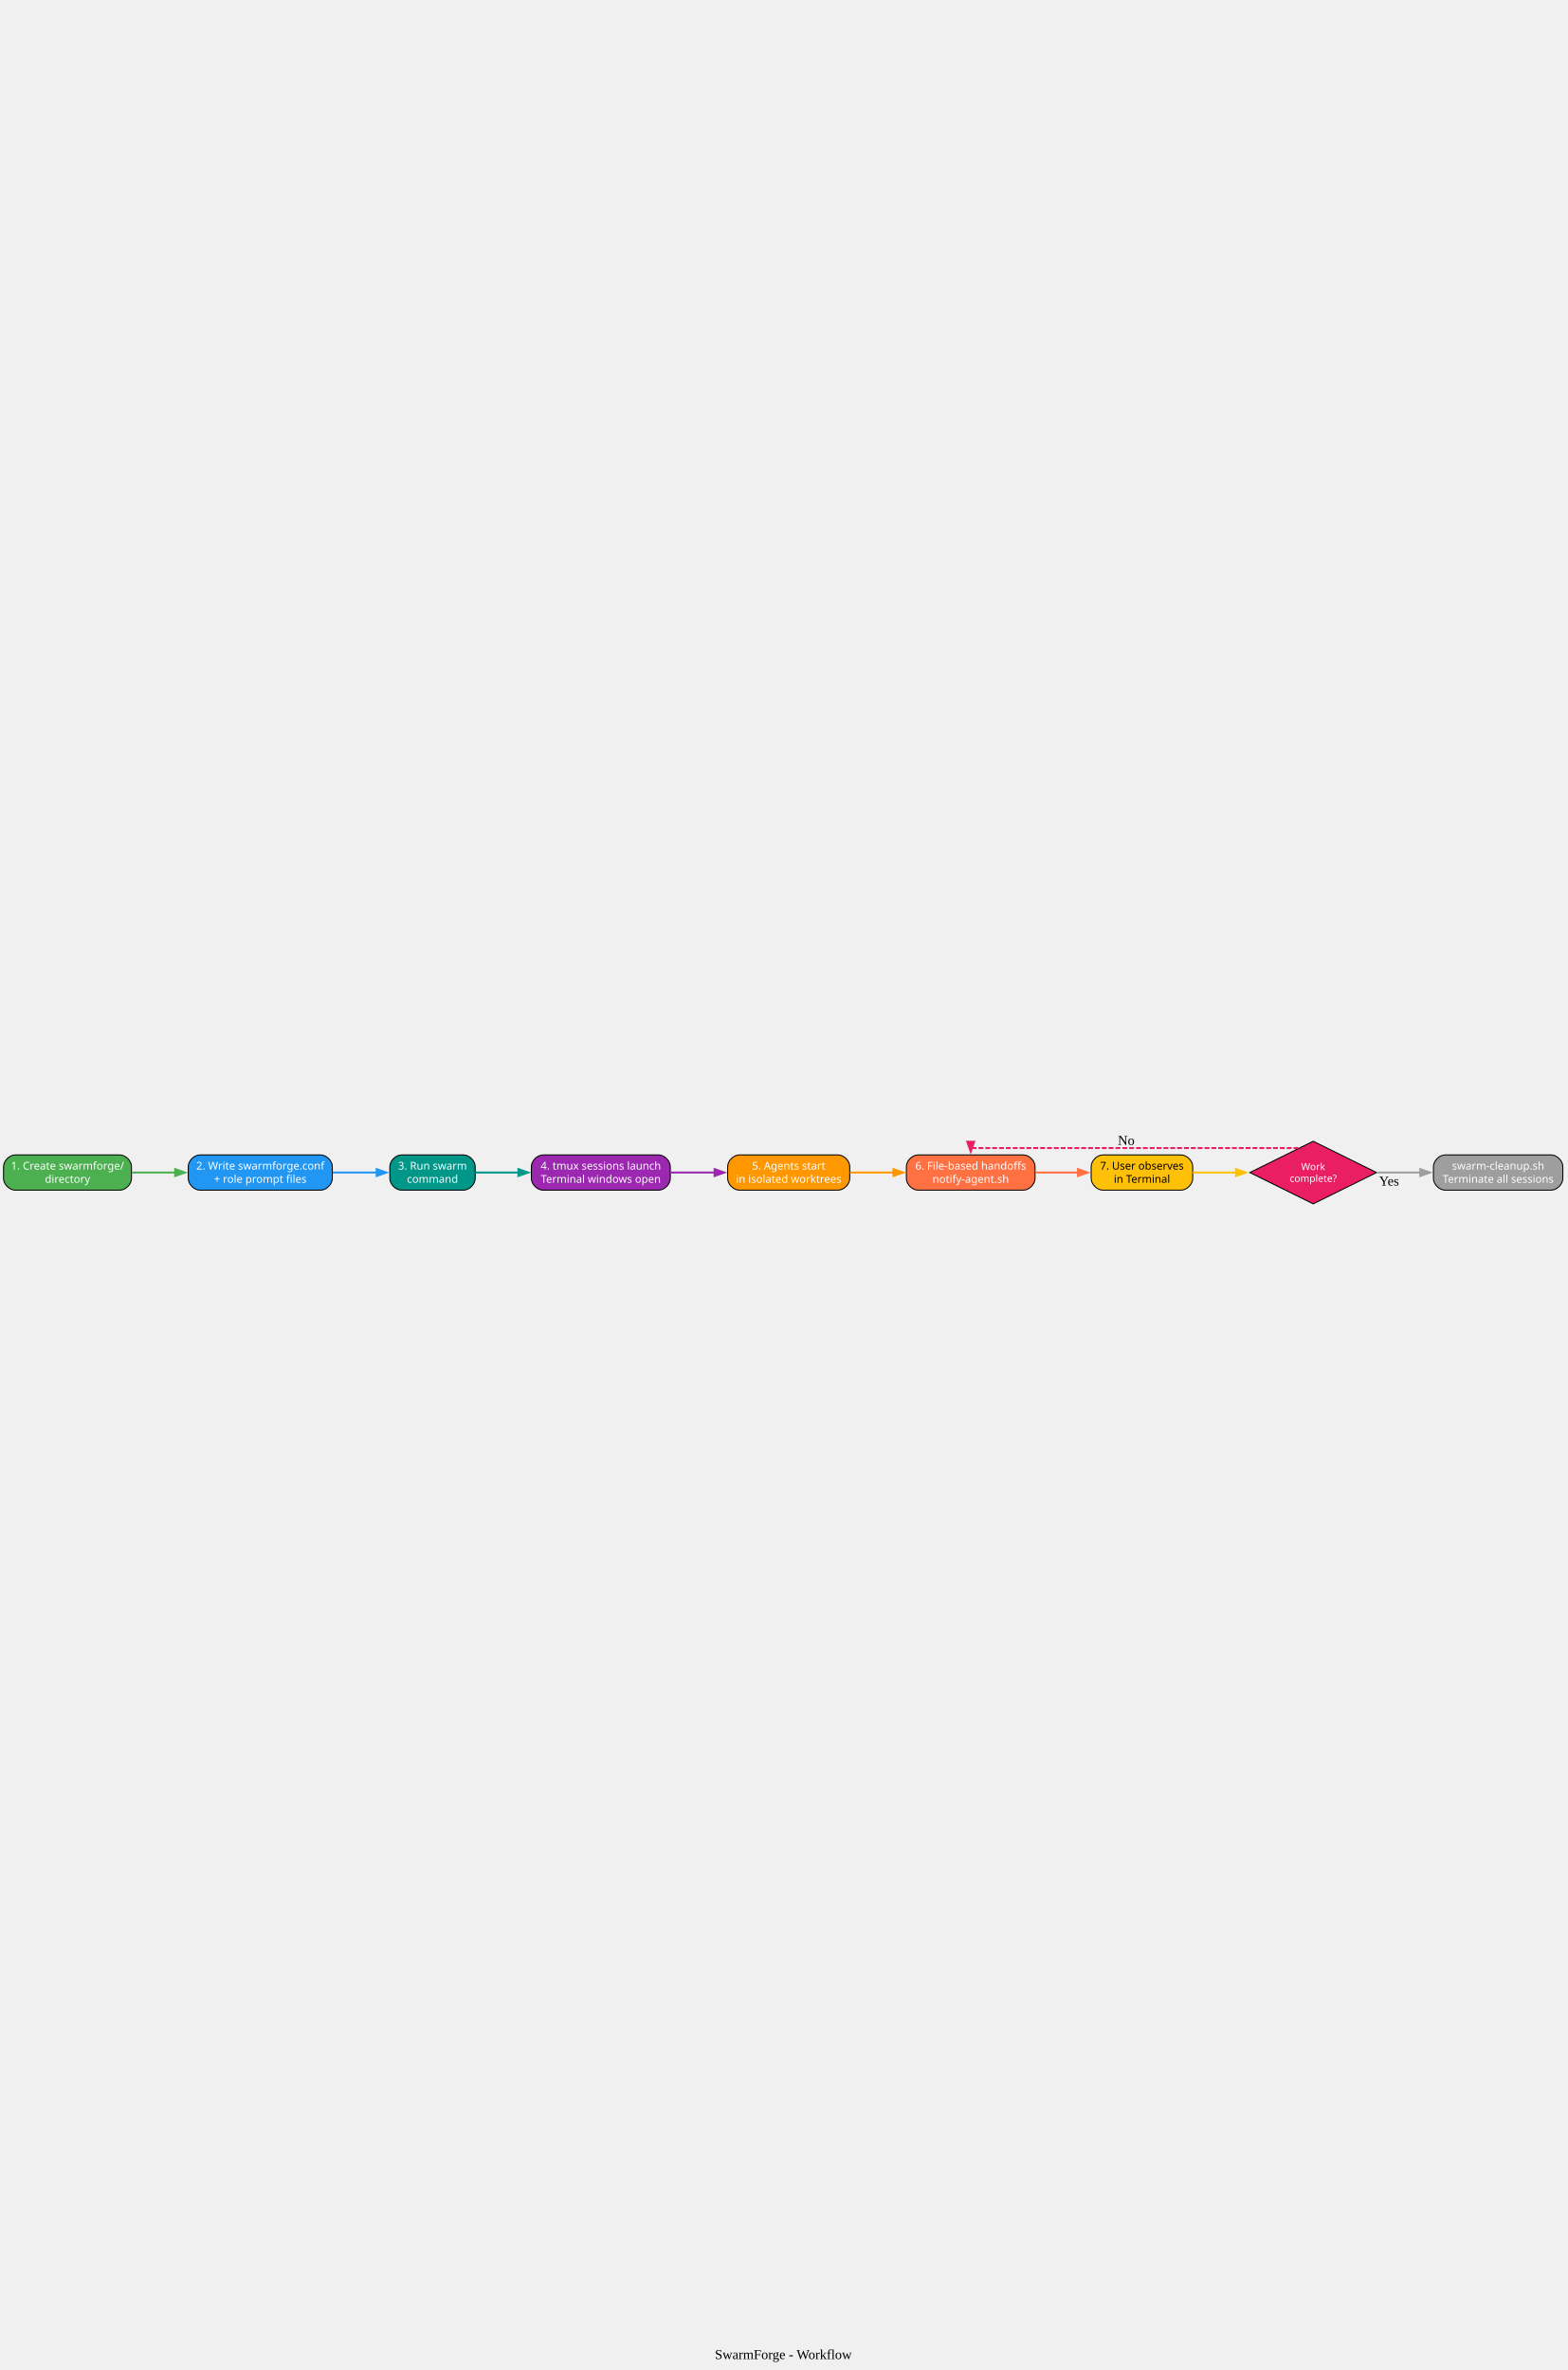
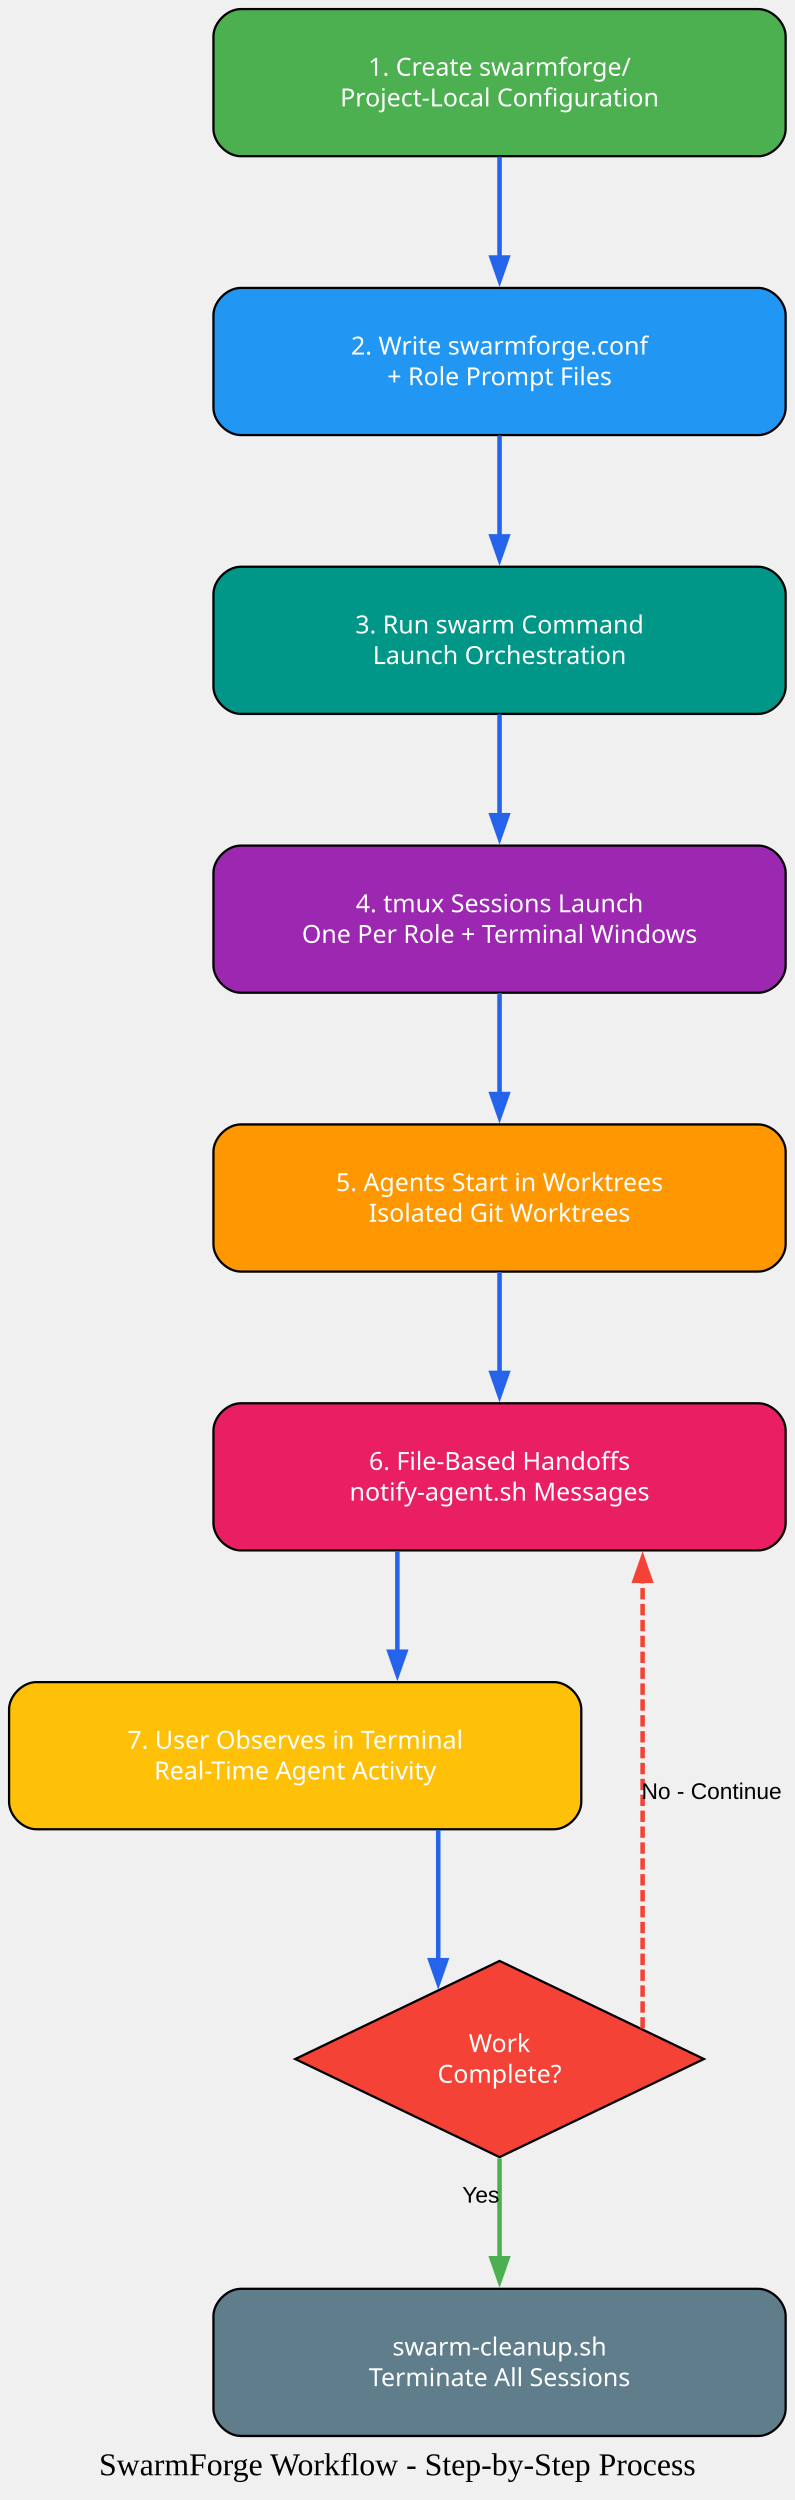
- <svg xmlns="http://www.w3.org/2000/svg" width="381pt" height="576pt" viewBox="0.00 0.00 381.00 576.00">
-   <g id="graph0" class="graph" transform="scale(0.23782 0.23782) rotate(0) translate(4 2418)">
-     <text xml:space="preserve" text-anchor="middle" x="796.5" y="-7.2" font-family="Times New Roman,serif" font-size="14.00">SwarmForge - Workflow</text>
+ <svg xmlns="http://www.w3.org/2000/svg" width="350pt" height="1101pt" viewBox="0.00 0.00 350.00 1101.00">
+   <g id="graph0" class="graph" transform="scale(1 1) rotate(0) translate(4 1097.3)">
+     <text xml:space="preserve" text-anchor="middle" x="171" y="-7.2" font-family="Times New Roman,serif" font-size="14.00">SwarmForge Workflow - Step-by-Step Process</text>
    <g id="node1" class="node">
-       <path fill="#4caf50" stroke="black" d="M118.38,-1237.73C118.38,-1237.73 11.62,-1237.73 11.62,-1237.73 5.62,-1237.73 -0.38,-1231.73 -0.38,-1225.73 -0.38,-1225.73 -0.38,-1213.73 -0.38,-1213.73 -0.38,-1207.73 5.62,-1201.73 11.62,-1201.73 11.62,-1201.73 118.38,-1201.73 118.38,-1201.73 124.38,-1201.73 130.38,-1207.73 130.38,-1213.73 130.38,-1213.73 130.38,-1225.73 130.38,-1225.73 130.38,-1231.73 124.38,-1237.73 118.38,-1237.73" />
-       <text xml:space="preserve" text-anchor="middle" x="65" y="-1222.78" font-family="Arial Bold" font-size="11.00" fill="white">1. Create swarmforge/</text>
-       <text xml:space="preserve" text-anchor="middle" x="65" y="-1209.28" font-family="Arial Bold" font-size="11.00" fill="white">directory</text>
+       <path fill="#4caf50" stroke="black" d="M330,-1093.3C330,-1093.3 102,-1093.3 102,-1093.3 96,-1093.3 90,-1087.3 90,-1081.3 90,-1081.3 90,-1040.5 90,-1040.5 90,-1034.5 96,-1028.5 102,-1028.5 102,-1028.5 330,-1028.5 330,-1028.5 336,-1028.5 342,-1034.5 342,-1040.5 342,-1040.5 342,-1081.3 342,-1081.3 342,-1087.3 336,-1093.3 330,-1093.3" />
+       <text xml:space="preserve" text-anchor="middle" x="216" y="-1063.95" font-family="Arial Bold" font-size="11.00" fill="white">1. Create swarmforge/</text>
+       <text xml:space="preserve" text-anchor="middle" x="216" y="-1050.45" font-family="Arial Bold" font-size="11.00" fill="white">Project-Local Configuration</text>
    </g>
    <g id="node2" class="node">
-       <path fill="#2196f3" stroke="black" d="M323.62,-1237.73C323.62,-1237.73 200.38,-1237.73 200.38,-1237.73 194.38,-1237.73 188.38,-1231.73 188.38,-1225.73 188.38,-1225.73 188.38,-1213.73 188.38,-1213.73 188.38,-1207.73 194.38,-1201.73 200.38,-1201.73 200.38,-1201.73 323.62,-1201.73 323.62,-1201.73 329.62,-1201.73 335.62,-1207.73 335.62,-1213.73 335.62,-1213.73 335.62,-1225.73 335.62,-1225.73 335.62,-1231.73 329.62,-1237.73 323.62,-1237.73" />
-       <text xml:space="preserve" text-anchor="middle" x="262" y="-1222.78" font-family="Arial Bold" font-size="11.00" fill="white">2. Write swarmforge.conf</text>
-       <text xml:space="preserve" text-anchor="middle" x="262" y="-1209.28" font-family="Arial Bold" font-size="11.00" fill="white">+ role prompt files</text>
+       <path fill="#2196f3" stroke="black" d="M330,-970.5C330,-970.5 102,-970.5 102,-970.5 96,-970.5 90,-964.5 90,-958.5 90,-958.5 90,-917.7 90,-917.7 90,-911.7 96,-905.7 102,-905.7 102,-905.7 330,-905.7 330,-905.7 336,-905.7 342,-911.7 342,-917.7 342,-917.7 342,-958.5 342,-958.5 342,-964.5 336,-970.5 330,-970.5" />
+       <text xml:space="preserve" text-anchor="middle" x="216" y="-941.15" font-family="Arial Bold" font-size="11.00" fill="white">2. Write swarmforge.conf</text>
+       <text xml:space="preserve" text-anchor="middle" x="216" y="-927.65" font-family="Arial Bold" font-size="11.00" fill="white">+ Role Prompt Files</text>
    </g>
    <g id="edge1" class="edge">
-       <path fill="none" stroke="#4caf50" stroke-width="2" d="M130.87,-1219.73C130.87,-1219.73 175.01,-1219.73 175.01,-1219.73" />
-       <polygon fill="#4caf50" stroke="#4caf50" stroke-width="2" points="175.01,-1223.23 185.01,-1219.73 175.01,-1216.23 175.01,-1223.23" />
+       <path fill="none" stroke="#2563eb" stroke-width="2" d="M216,-1028.31C216,-1028.31 216,-983.87 216,-983.87" />
+       <polygon fill="#2563eb" stroke="#2563eb" stroke-width="2" points="219.5,-983.87 216,-973.87 212.5,-983.87 219.5,-983.87" />
    </g>
    <g id="node3" class="node">
-       <path fill="#009688" stroke="black" d="M469.62,-1237.73C469.62,-1237.73 406.38,-1237.73 406.38,-1237.73 400.38,-1237.73 394.38,-1231.73 394.38,-1225.73 394.38,-1225.73 394.38,-1213.73 394.38,-1213.73 394.38,-1207.73 400.38,-1201.73 406.38,-1201.73 406.38,-1201.73 469.62,-1201.73 469.62,-1201.73 475.62,-1201.73 481.62,-1207.73 481.62,-1213.73 481.62,-1213.73 481.62,-1225.73 481.62,-1225.73 481.62,-1231.73 475.62,-1237.73 469.62,-1237.73" />
-       <text xml:space="preserve" text-anchor="middle" x="438" y="-1222.78" font-family="Arial Bold" font-size="11.00" fill="white">3. Run swarm</text>
-       <text xml:space="preserve" text-anchor="middle" x="438" y="-1209.28" font-family="Arial Bold" font-size="11.00" fill="white">command</text>
+       <path fill="#009688" stroke="black" d="M330,-847.7C330,-847.7 102,-847.7 102,-847.7 96,-847.7 90,-841.7 90,-835.7 90,-835.7 90,-794.9 90,-794.9 90,-788.9 96,-782.9 102,-782.9 102,-782.9 330,-782.9 330,-782.9 336,-782.9 342,-788.9 342,-794.9 342,-794.9 342,-835.7 342,-835.7 342,-841.7 336,-847.7 330,-847.7" />
+       <text xml:space="preserve" text-anchor="middle" x="216" y="-818.35" font-family="Arial Bold" font-size="11.00" fill="white">3. Run swarm Command</text>
+       <text xml:space="preserve" text-anchor="middle" x="216" y="-804.85" font-family="Arial Bold" font-size="11.00" fill="white">Launch Orchestration</text>
    </g>
    <g id="edge2" class="edge">
-       <path fill="none" stroke="#2196f3" stroke-width="2" d="M335.87,-1219.73C335.87,-1219.73 380.91,-1219.73 380.91,-1219.73" />
-       <polygon fill="#2196f3" stroke="#2196f3" stroke-width="2" points="380.91,-1223.23 390.91,-1219.73 380.91,-1216.23 380.91,-1223.23" />
+       <path fill="none" stroke="#2563eb" stroke-width="2" d="M216,-905.51C216,-905.51 216,-861.07 216,-861.07" />
+       <polygon fill="#2563eb" stroke="#2563eb" stroke-width="2" points="219.5,-861.07 216,-851.07 212.5,-861.07 219.5,-861.07" />
    </g>
    <g id="node4" class="node">
-       <path fill="#9c27b0" stroke="black" d="M669,-1237.73C669,-1237.73 551,-1237.73 551,-1237.73 545,-1237.73 539,-1231.73 539,-1225.73 539,-1225.73 539,-1213.73 539,-1213.73 539,-1207.73 545,-1201.73 551,-1201.73 551,-1201.73 669,-1201.73 669,-1201.73 675,-1201.73 681,-1207.73 681,-1213.73 681,-1213.73 681,-1225.73 681,-1225.73 681,-1231.73 675,-1237.73 669,-1237.73" />
-       <text xml:space="preserve" text-anchor="middle" x="610" y="-1222.78" font-family="Arial Bold" font-size="11.00" fill="white">4. tmux sessions launch</text>
-       <text xml:space="preserve" text-anchor="middle" x="610" y="-1209.28" font-family="Arial Bold" font-size="11.00" fill="white">Terminal windows open</text>
+       <path fill="#9c27b0" stroke="black" d="M330,-724.9C330,-724.9 102,-724.9 102,-724.9 96,-724.9 90,-718.9 90,-712.9 90,-712.9 90,-672.1 90,-672.1 90,-666.1 96,-660.1 102,-660.1 102,-660.1 330,-660.1 330,-660.1 336,-660.1 342,-666.1 342,-672.1 342,-672.1 342,-712.9 342,-712.9 342,-718.9 336,-724.9 330,-724.9" />
+       <text xml:space="preserve" text-anchor="middle" x="216" y="-695.55" font-family="Arial Bold" font-size="11.00" fill="white">4. tmux Sessions Launch</text>
+       <text xml:space="preserve" text-anchor="middle" x="216" y="-682.05" font-family="Arial Bold" font-size="11.00" fill="white">One Per Role + Terminal Windows</text>
    </g>
    <g id="edge3" class="edge">
-       <path fill="none" stroke="#009688" stroke-width="2" d="M481.85,-1219.73C481.85,-1219.73 525.81,-1219.73 525.81,-1219.73" />
-       <polygon fill="#009688" stroke="#009688" stroke-width="2" points="525.81,-1223.23 535.81,-1219.73 525.81,-1216.23 525.81,-1223.23" />
+       <path fill="none" stroke="#2563eb" stroke-width="2" d="M216,-782.71C216,-782.71 216,-738.27 216,-738.27" />
+       <polygon fill="#2563eb" stroke="#2563eb" stroke-width="2" points="219.5,-738.27 216,-728.27 212.5,-738.27 219.5,-738.27" />
    </g>
    <g id="node5" class="node">
-       <path fill="#ff9800" stroke="black" d="M852.38,-1237.73C852.38,-1237.73 751.62,-1237.73 751.62,-1237.73 745.62,-1237.73 739.62,-1231.73 739.62,-1225.73 739.62,-1225.73 739.62,-1213.73 739.62,-1213.73 739.62,-1207.73 745.62,-1201.73 751.62,-1201.73 751.62,-1201.73 852.38,-1201.73 852.38,-1201.73 858.38,-1201.73 864.38,-1207.73 864.38,-1213.73 864.38,-1213.73 864.38,-1225.73 864.38,-1225.73 864.38,-1231.73 858.38,-1237.73 852.38,-1237.73" />
-       <text xml:space="preserve" text-anchor="middle" x="802" y="-1222.78" font-family="Arial Bold" font-size="11.00" fill="white">5. Agents start</text>
-       <text xml:space="preserve" text-anchor="middle" x="802" y="-1209.28" font-family="Arial Bold" font-size="11.00" fill="white">in isolated worktrees</text>
+       <path fill="#ff9800" stroke="black" d="M330,-602.1C330,-602.1 102,-602.1 102,-602.1 96,-602.1 90,-596.1 90,-590.1 90,-590.1 90,-549.3 90,-549.3 90,-543.3 96,-537.3 102,-537.3 102,-537.3 330,-537.3 330,-537.3 336,-537.3 342,-543.3 342,-549.3 342,-549.3 342,-590.1 342,-590.1 342,-596.1 336,-602.1 330,-602.1" />
+       <text xml:space="preserve" text-anchor="middle" x="216" y="-572.75" font-family="Arial Bold" font-size="11.00" fill="white">5. Agents Start in Worktrees</text>
+       <text xml:space="preserve" text-anchor="middle" x="216" y="-559.25" font-family="Arial Bold" font-size="11.00" fill="white">Isolated Git Worktrees</text>
    </g>
    <g id="edge4" class="edge">
-       <path fill="none" stroke="#9c27b0" stroke-width="2" d="M681.49,-1219.73C681.49,-1219.73 726.26,-1219.73 726.26,-1219.73" />
-       <polygon fill="#9c27b0" stroke="#9c27b0" stroke-width="2" points="726.26,-1223.23 736.26,-1219.73 726.26,-1216.23 726.26,-1223.23" />
+       <path fill="none" stroke="#2563eb" stroke-width="2" d="M216,-659.91C216,-659.91 216,-615.47 216,-615.47" />
+       <polygon fill="#2563eb" stroke="#2563eb" stroke-width="2" points="219.5,-615.47 216,-605.47 212.5,-615.47 219.5,-615.47" />
    </g>
    <g id="node6" class="node">
-       <path fill="#ff7043" stroke="black" d="M1041.75,-1237.73C1041.75,-1237.73 934.25,-1237.73 934.25,-1237.73 928.25,-1237.73 922.25,-1231.73 922.25,-1225.73 922.25,-1225.73 922.25,-1213.73 922.25,-1213.73 922.25,-1207.73 928.25,-1201.73 934.25,-1201.73 934.25,-1201.73 1041.75,-1201.73 1041.75,-1201.73 1047.75,-1201.73 1053.75,-1207.73 1053.75,-1213.73 1053.75,-1213.73 1053.75,-1225.73 1053.75,-1225.73 1053.75,-1231.73 1047.75,-1237.73 1041.75,-1237.73" />
-       <text xml:space="preserve" text-anchor="middle" x="988" y="-1222.78" font-family="Arial Bold" font-size="11.00" fill="white">6. File-based handoffs</text>
-       <text xml:space="preserve" text-anchor="middle" x="988" y="-1209.28" font-family="Arial Bold" font-size="11.00" fill="white">notify-agent.sh</text>
+       <path fill="#e91e63" stroke="black" d="M330,-479.3C330,-479.3 102,-479.3 102,-479.3 96,-479.3 90,-473.3 90,-467.3 90,-467.3 90,-426.5 90,-426.5 90,-420.5 96,-414.5 102,-414.5 102,-414.5 330,-414.5 330,-414.5 336,-414.5 342,-420.5 342,-426.5 342,-426.5 342,-467.3 342,-467.3 342,-473.3 336,-479.3 330,-479.3" />
+       <text xml:space="preserve" text-anchor="middle" x="216" y="-449.95" font-family="Arial Bold" font-size="11.00" fill="white">6. File-Based Handoffs</text>
+       <text xml:space="preserve" text-anchor="middle" x="216" y="-436.45" font-family="Arial Bold" font-size="11.00" fill="white">notify-agent.sh Messages</text>
    </g>
    <g id="edge5" class="edge">
-       <path fill="none" stroke="#ff9800" stroke-width="2" d="M864.71,-1219.73C864.71,-1219.73 909.04,-1219.73 909.04,-1219.73" />
-       <polygon fill="#ff9800" stroke="#ff9800" stroke-width="2" points="909.04,-1223.23 919.04,-1219.73 909.04,-1216.23 909.04,-1223.23" />
+       <path fill="none" stroke="#2563eb" stroke-width="2" d="M216,-537.11C216,-537.11 216,-492.67 216,-492.67" />
+       <polygon fill="#2563eb" stroke="#2563eb" stroke-width="2" points="219.5,-492.67 216,-482.67 212.5,-492.67 219.5,-492.67" />
    </g>
    <g id="node7" class="node">
-       <path fill="#ffc107" stroke="black" d="M1202.88,-1237.73C1202.88,-1237.73 1123.12,-1237.73 1123.12,-1237.73 1117.12,-1237.73 1111.12,-1231.73 1111.12,-1225.73 1111.12,-1225.73 1111.12,-1213.73 1111.12,-1213.73 1111.12,-1207.73 1117.12,-1201.73 1123.12,-1201.73 1123.12,-1201.73 1202.88,-1201.73 1202.88,-1201.73 1208.88,-1201.73 1214.88,-1207.73 1214.88,-1213.73 1214.88,-1213.73 1214.88,-1225.73 1214.88,-1225.73 1214.88,-1231.73 1208.88,-1237.73 1202.88,-1237.73" />
-       <text xml:space="preserve" text-anchor="middle" x="1163" y="-1222.78" font-family="Arial Bold" font-size="11.00">7. User observes</text>
-       <text xml:space="preserve" text-anchor="middle" x="1163" y="-1209.28" font-family="Arial Bold" font-size="11.00">in Terminal</text>
+       <path fill="#ffc107" stroke="black" d="M240,-356.5C240,-356.5 12,-356.5 12,-356.5 6,-356.5 0,-350.5 0,-344.5 0,-344.5 0,-303.7 0,-303.7 0,-297.7 6,-291.7 12,-291.7 12,-291.7 240,-291.7 240,-291.7 246,-291.7 252,-297.7 252,-303.7 252,-303.7 252,-344.5 252,-344.5 252,-350.5 246,-356.5 240,-356.5" />
+       <text xml:space="preserve" text-anchor="middle" x="126" y="-327.15" font-family="Arial Bold" font-size="11.00" fill="white">7. User Observes in Terminal</text>
+       <text xml:space="preserve" text-anchor="middle" x="126" y="-313.65" font-family="Arial Bold" font-size="11.00" fill="white">Real-Time Agent Activity</text>
    </g>
    <g id="edge6" class="edge">
-       <path fill="none" stroke="#ff7043" stroke-width="2" d="M1054.16,-1219.73C1054.16,-1219.73 1097.62,-1219.73 1097.62,-1219.73" />
-       <polygon fill="#ff7043" stroke="#ff7043" stroke-width="2" points="1097.62,-1223.23 1107.62,-1219.73 1097.62,-1216.23 1097.62,-1223.23" />
+       <path fill="none" stroke="#2563eb" stroke-width="2" d="M171,-414.31C171,-414.31 171,-369.87 171,-369.87" />
+       <polygon fill="#2563eb" stroke="#2563eb" stroke-width="2" points="174.5,-369.87 171,-359.87 167.5,-369.87 174.5,-369.87" />
    </g>
    <g id="node8" class="node">
-       <polygon fill="#e91e63" stroke="black" points="1338,-1251.73 1273.25,-1219.73 1338,-1187.73 1402.75,-1219.73 1338,-1251.73" />
-       <text xml:space="preserve" text-anchor="middle" x="1338" y="-1222.23" font-family="Arial Bold" font-size="10.00" fill="white">Work</text>
-       <text xml:space="preserve" text-anchor="middle" x="1338" y="-1210.23" font-family="Arial Bold" font-size="10.00" fill="white">complete?</text>
+       <polygon fill="#f44336" stroke="black" points="216,-233.7 126,-190.5 216,-147.3 306,-190.5 216,-233.7" />
+       <text xml:space="preserve" text-anchor="middle" x="216" y="-193.55" font-family="Arial Bold" font-size="11.00" fill="white">Work</text>
+       <text xml:space="preserve" text-anchor="middle" x="216" y="-180.05" font-family="Arial Bold" font-size="11.00" fill="white">Complete?</text>
    </g>
    <g id="edge7" class="edge">
-       <path fill="none" stroke="#ffc107" stroke-width="2" d="M1215.03,-1219.73C1215.03,-1219.73 1259.15,-1219.73 1259.15,-1219.73" />
-       <polygon fill="#ffc107" stroke="#ffc107" stroke-width="2" points="1259.15,-1223.23 1269.15,-1219.73 1259.15,-1216.23 1259.15,-1223.23" />
+       <path fill="none" stroke="#2563eb" stroke-width="2" d="M189,-291.42C189,-291.42 189,-234.04 189,-234.04" />
+       <polygon fill="#2563eb" stroke="#2563eb" stroke-width="2" points="192.5,-234.04 189,-224.04 185.5,-234.04 192.5,-234.04" />
+     </g>
+     <g id="edge9" class="edge">
+       <path fill="none" stroke="#f44336" stroke-width="2" stroke-dasharray="5,2" d="M279,-203.92C279,-203.92 279,-401.11 279,-401.11" />
+       <polygon fill="#f44336" stroke="#f44336" stroke-width="2" points="275.5,-401.11 279,-411.11 282.5,-401.11 275.5,-401.11" />
+       <text xml:space="preserve" text-anchor="middle" x="309.38" y="-305.02" font-family="Arial" font-size="10.00">No - Continue</text>
+     </g>
+     <g id="node9" class="node">
+       <path fill="#607d8b" stroke="black" d="M330,-89.3C330,-89.3 102,-89.3 102,-89.3 96,-89.3 90,-83.3 90,-77.3 90,-77.3 90,-36.5 90,-36.5 90,-30.5 96,-24.5 102,-24.5 102,-24.5 330,-24.5 330,-24.5 336,-24.5 342,-30.5 342,-36.5 342,-36.5 342,-77.3 342,-77.3 342,-83.3 336,-89.3 330,-89.3" />
+       <text xml:space="preserve" text-anchor="middle" x="216" y="-59.95" font-family="Arial Bold" font-size="11.00" fill="white">swarm-cleanup.sh</text>
+       <text xml:space="preserve" text-anchor="middle" x="216" y="-46.45" font-family="Arial Bold" font-size="11.00" fill="white">Terminate All Sessions</text>
    </g>
    <g id="edge8" class="edge">
-       <path fill="none" stroke="#e91e63" stroke-width="2" stroke-dasharray="5,2" d="M1322.96,-1244.73C1255.97,-1244.73 988,-1244.73 988,-1244.73 988,-1244.73 988,-1244.07 988,-1244.07" />
-       <polygon fill="#e91e63" stroke="#e91e63" stroke-width="2" points="991.5,-1251.19 988,-1241.19 984.5,-1251.19 991.5,-1251.19" />
-       <text xml:space="preserve" text-anchor="middle" x="1146.9" y="-1247.93" font-family="Times New Roman,serif" font-size="14.00">No</text>
-     </g>
-     <g id="node9" class="node">
-       <path fill="#9e9e9e" stroke="black" d="M1581.12,-1237.73C1581.12,-1237.73 1472.88,-1237.73 1472.88,-1237.73 1466.88,-1237.73 1460.88,-1231.73 1460.88,-1225.73 1460.88,-1225.73 1460.88,-1213.73 1460.88,-1213.73 1460.88,-1207.73 1466.88,-1201.73 1472.88,-1201.73 1472.88,-1201.73 1581.12,-1201.73 1581.12,-1201.73 1587.12,-1201.73 1593.12,-1207.73 1593.12,-1213.73 1593.12,-1213.73 1593.12,-1225.73 1593.12,-1225.73 1593.12,-1231.73 1587.12,-1237.73 1581.12,-1237.73" />
-       <text xml:space="preserve" text-anchor="middle" x="1527" y="-1222.78" font-family="Arial Bold" font-size="11.00" fill="white">swarm-cleanup.sh</text>
-       <text xml:space="preserve" text-anchor="middle" x="1527" y="-1209.28" font-family="Arial Bold" font-size="11.00" fill="white">Terminate all sessions</text>
-     </g>
-     <g id="edge9" class="edge">
-       <path fill="none" stroke="#9e9e9e" stroke-width="2" d="M1403.84,-1219.73C1403.84,-1219.73 1447.41,-1219.73 1447.41,-1219.73" />
-       <polygon fill="#9e9e9e" stroke="#9e9e9e" stroke-width="2" points="1447.41,-1223.23 1457.41,-1219.73 1447.41,-1216.23 1447.41,-1223.23" />
-       <text xml:space="preserve" text-anchor="middle" x="1415.5" y="-1206.43" font-family="Times New Roman,serif" font-size="14.00">Yes</text>
+       <path fill="none" stroke="#4caf50" stroke-width="2" d="M216,-146.75C216,-146.75 216,-102.75 216,-102.75" />
+       <polygon fill="#4caf50" stroke="#4caf50" stroke-width="2" points="219.5,-102.75 216,-92.75 212.5,-102.75 219.5,-102.75" />
+       <text xml:space="preserve" text-anchor="middle" x="207.75" y="-127.25" font-family="Arial" font-size="10.00">Yes</text>
    </g>
  </g>
</svg>
